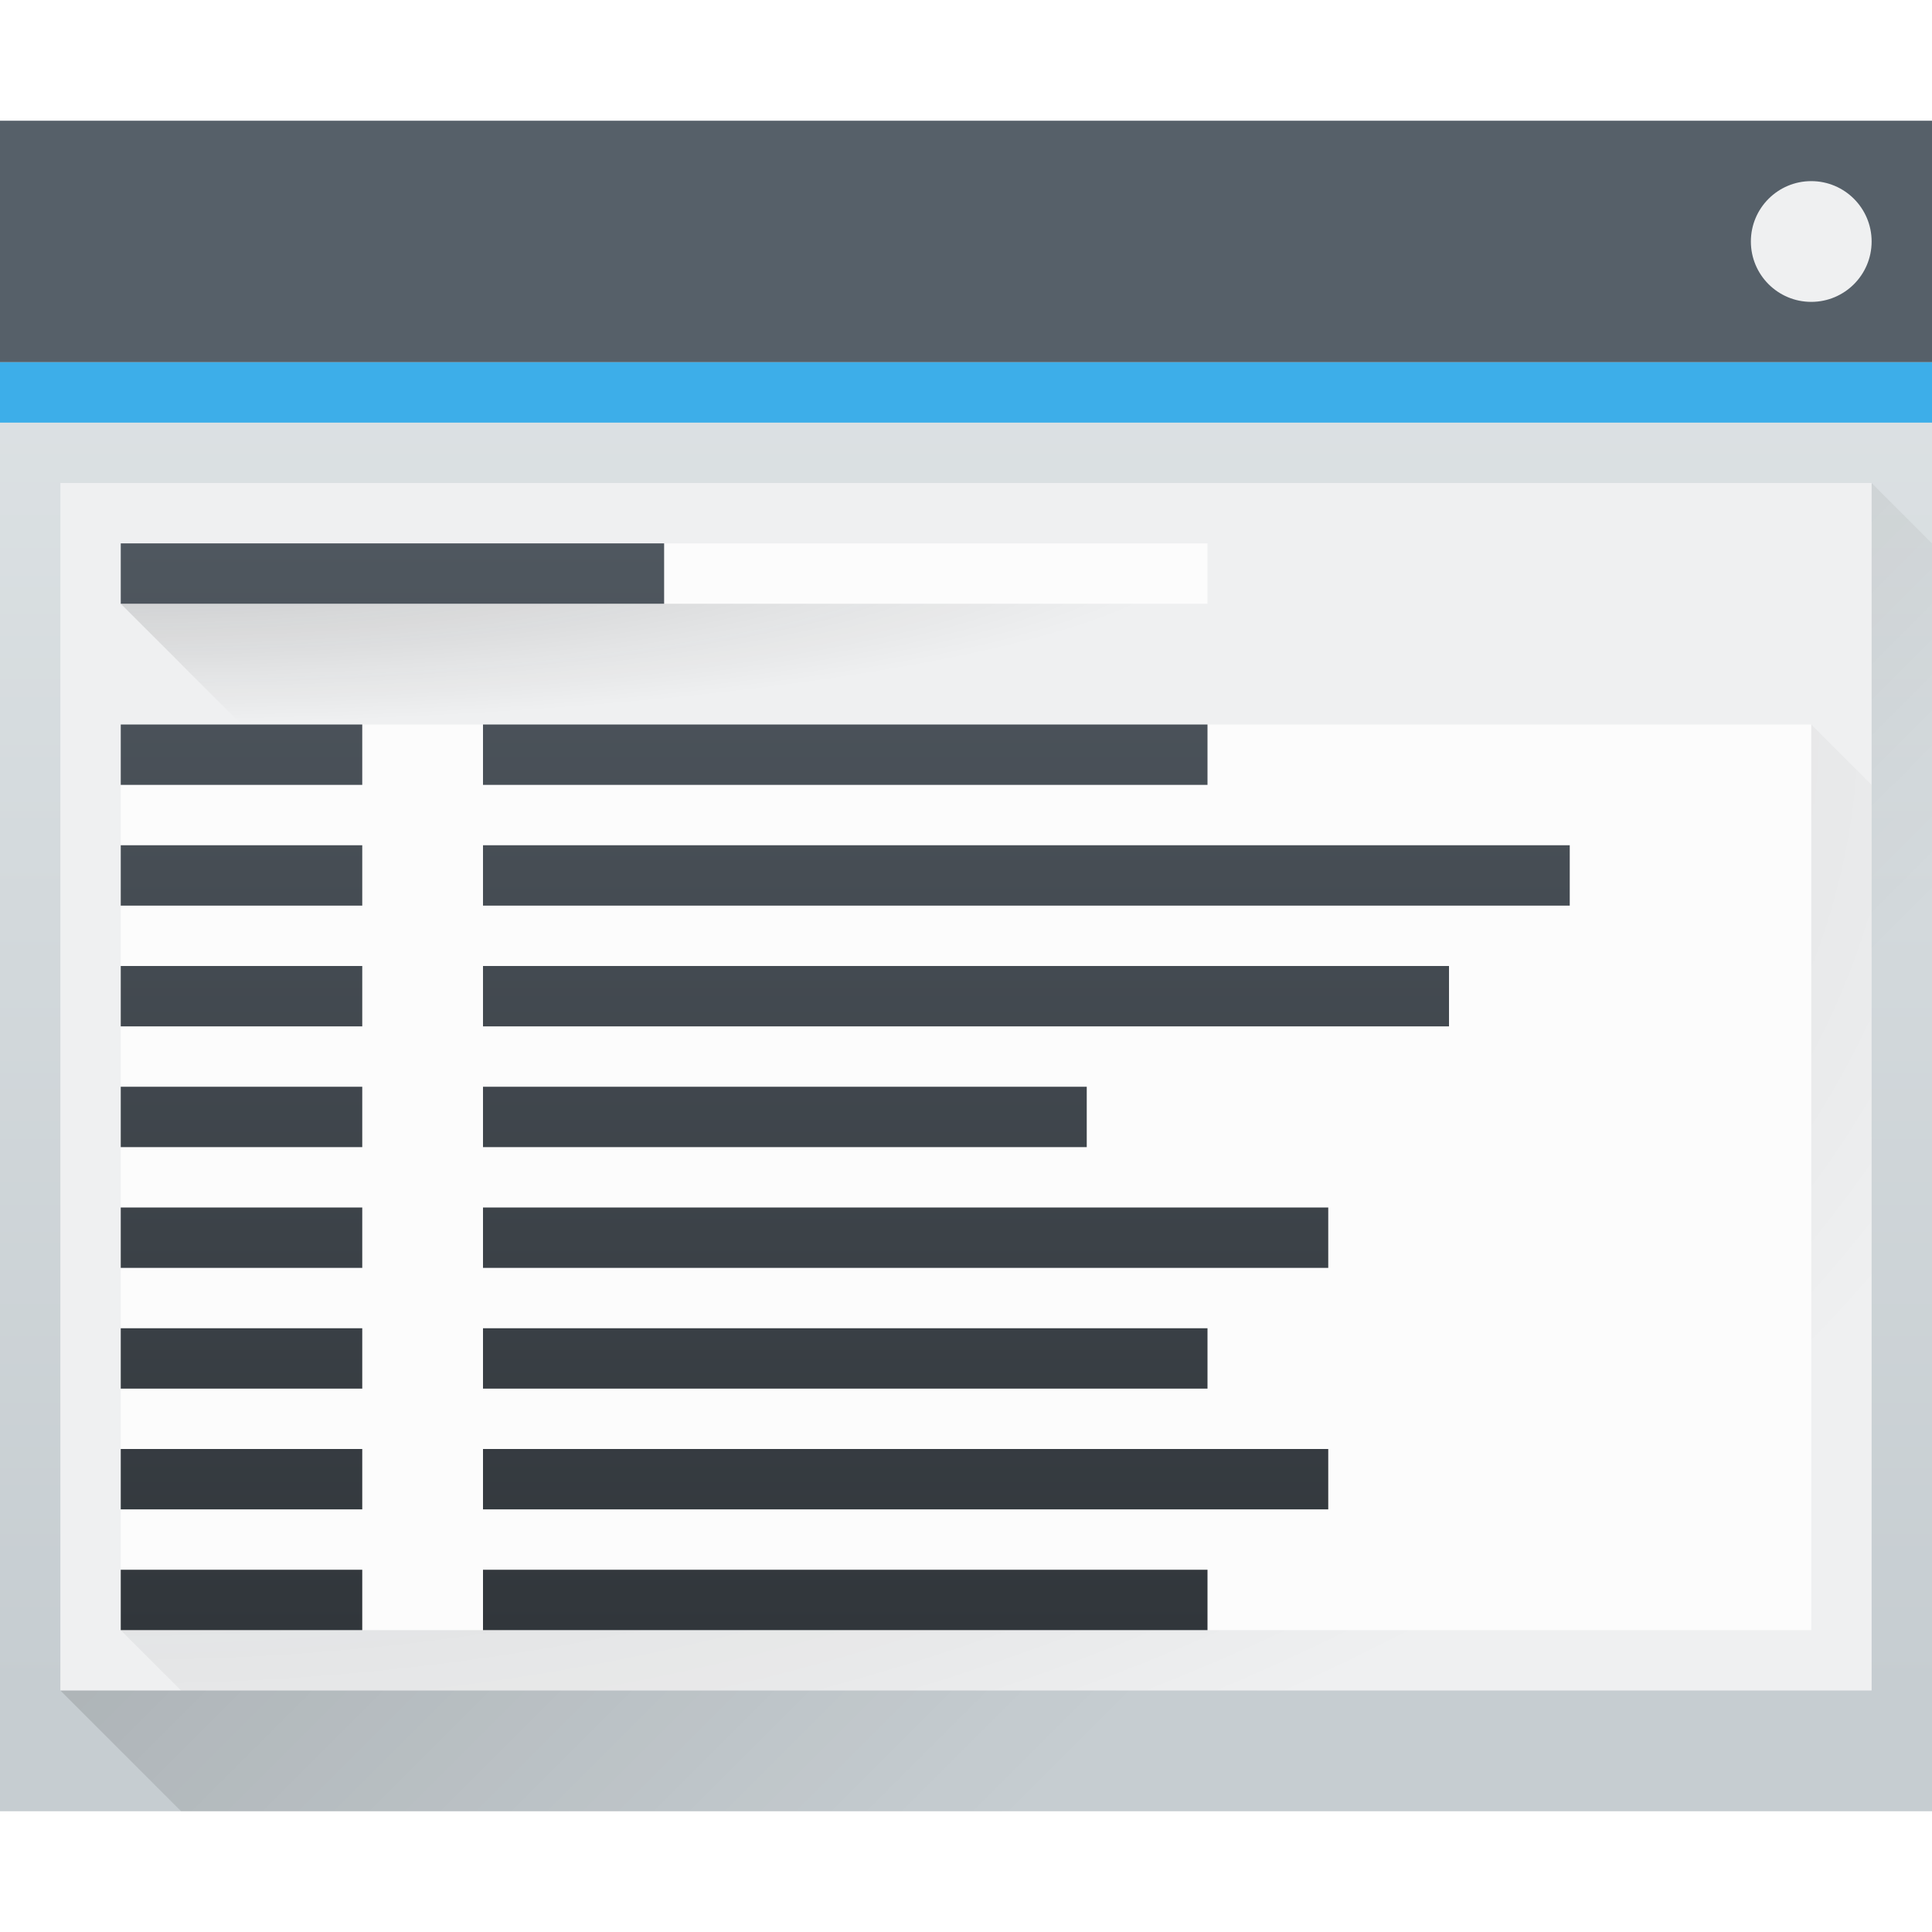
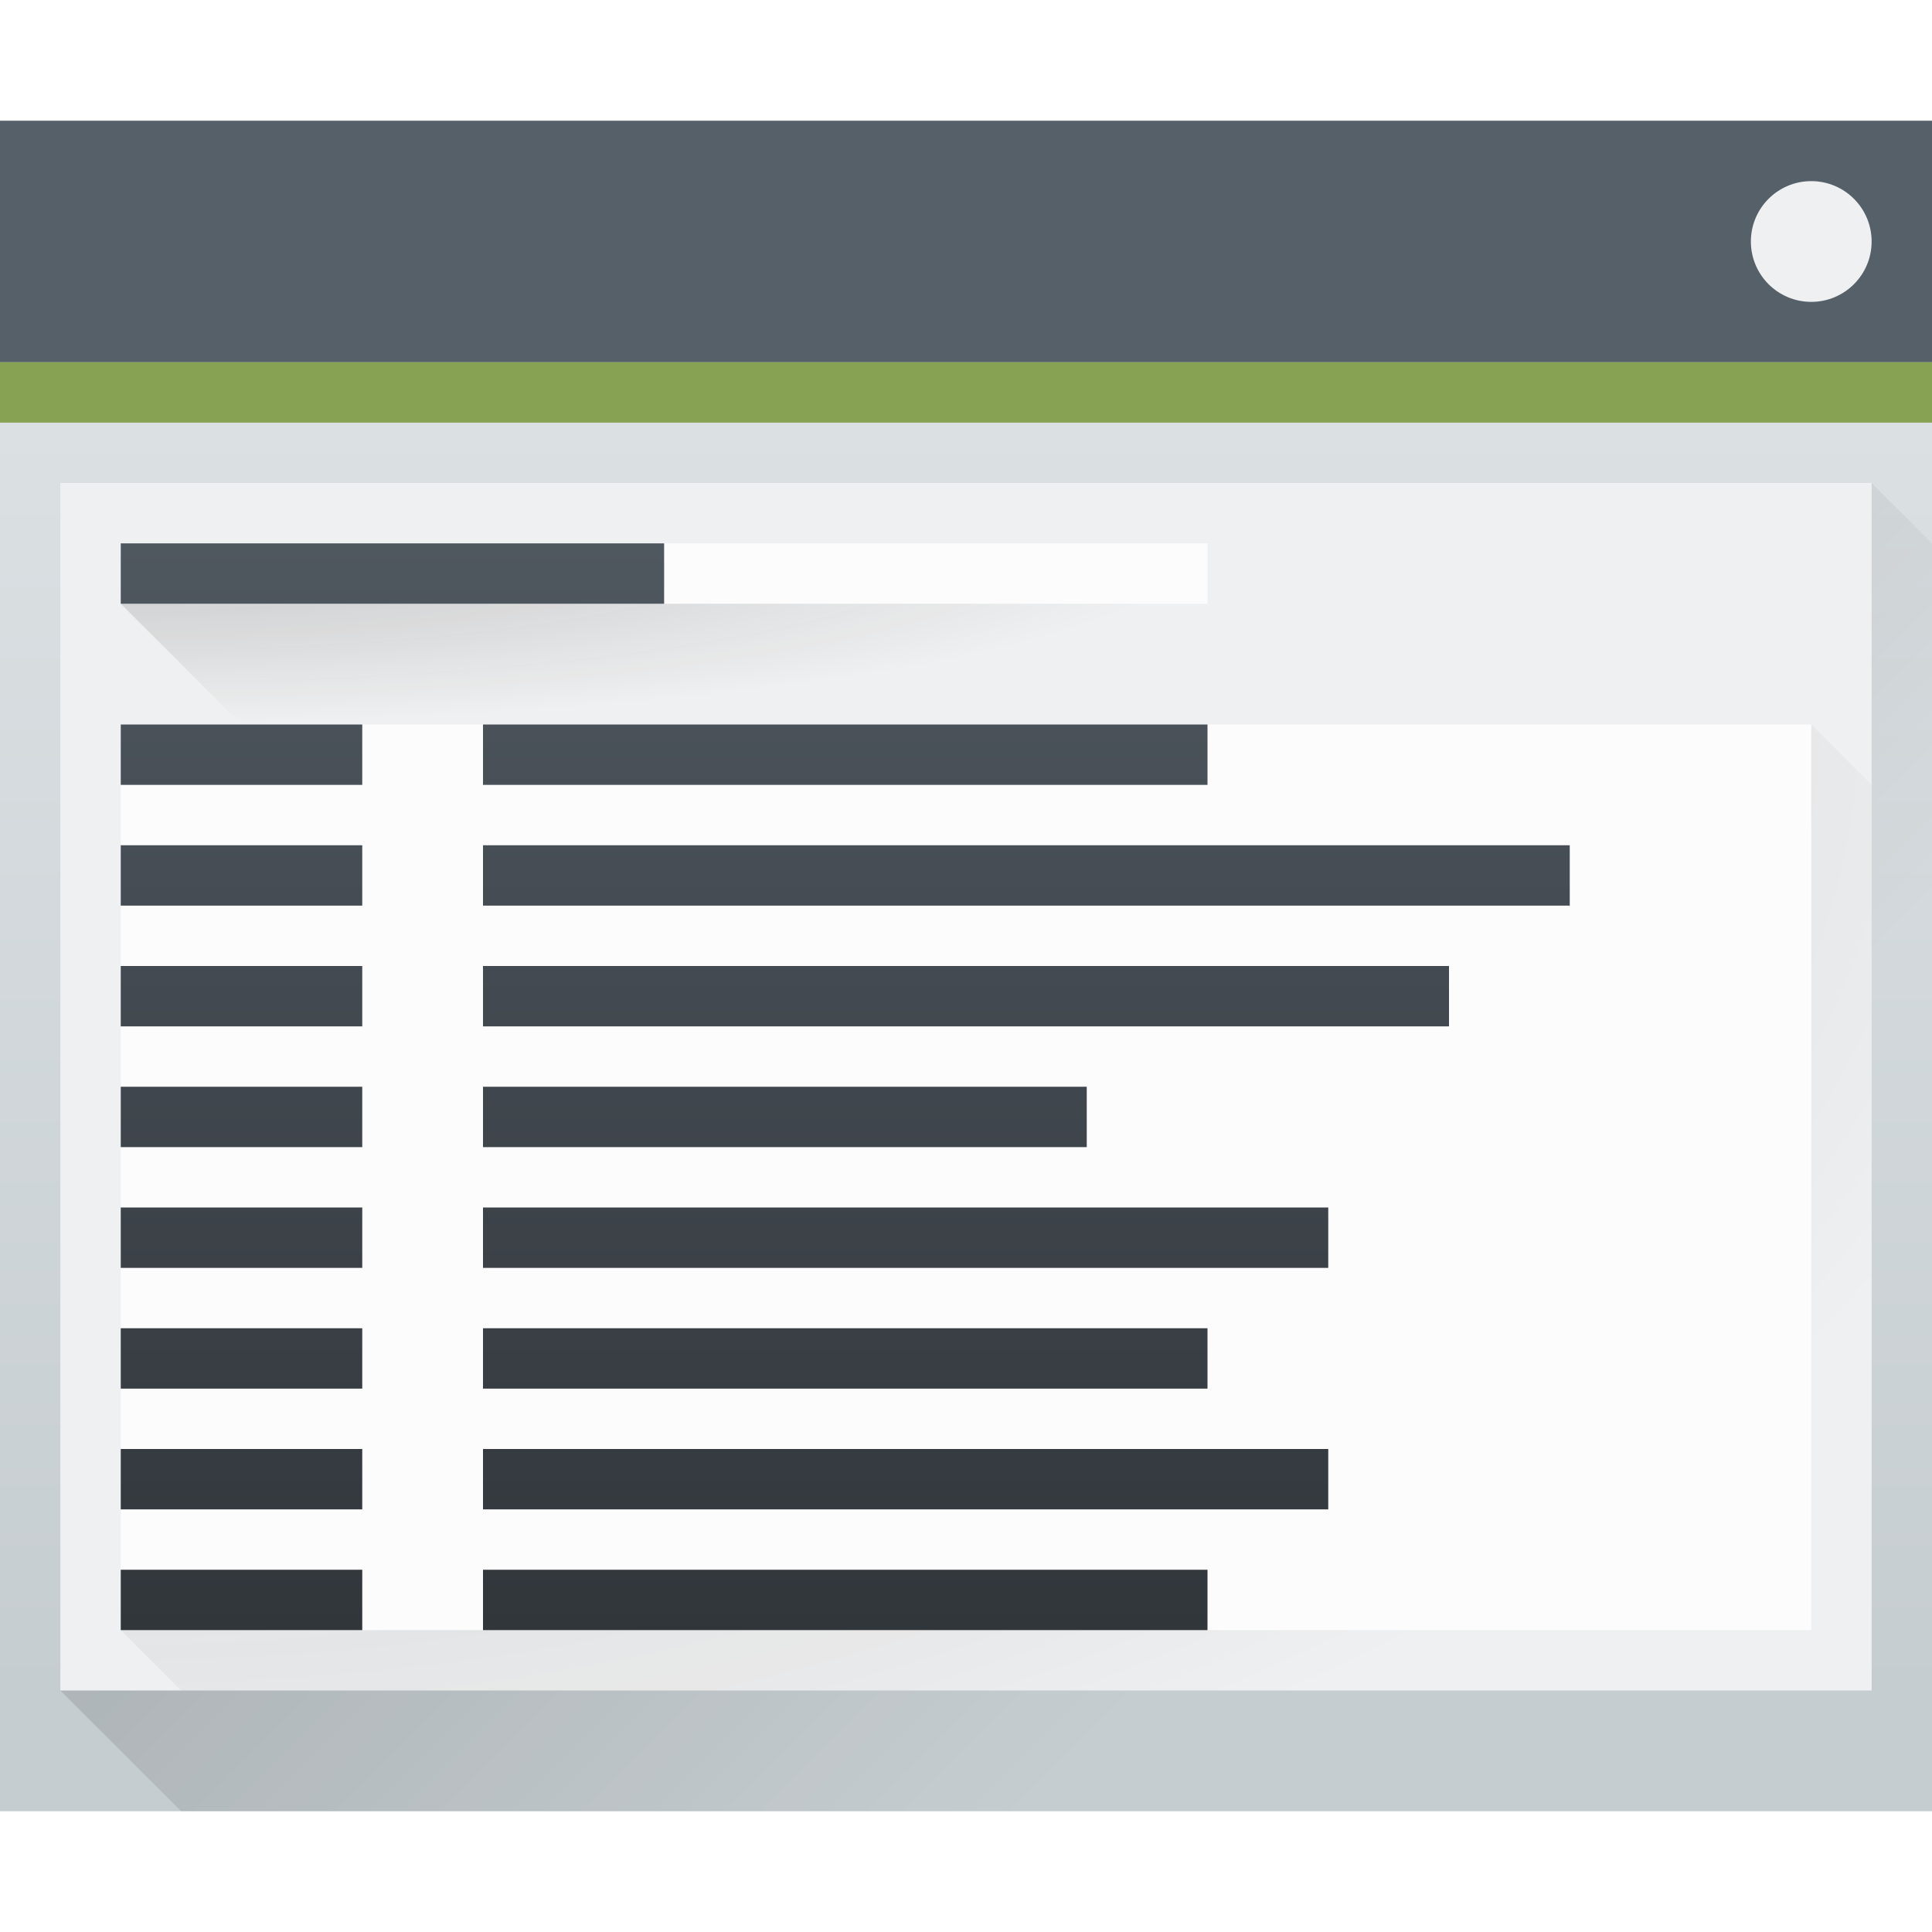
<svg xmlns="http://www.w3.org/2000/svg" xmlns:xlink="http://www.w3.org/1999/xlink" height="32" width="32">
  <linearGradient id="f" gradientUnits="userSpaceOnUse" x1="2" x2="2" y1="27" y2="9">
    <stop offset="0" stop-color="#31363b" />
    <stop offset="1" stop-color="#4f575f" />
  </linearGradient>
  <linearGradient id="a">
    <stop offset="0" stop-color="#292c2f" />
    <stop offset="1" stop-opacity="0" />
  </linearGradient>
  <radialGradient id="e" cx="12" cy="1" gradientTransform="matrix(0 .31579 -1.89476 -.00005 3.895 5.21)" gradientUnits="userSpaceOnUse" r="9.5" xlink:href="#a" />
  <radialGradient id="d" cx="2" cy="5.5" gradientTransform="matrix(0 1.37931 -2.27586 0 14.517 9.241)" gradientUnits="userSpaceOnUse" r="14.5" xlink:href="#a" />
  <linearGradient id="b" gradientTransform="matrix(.66667 0 0 .63518 -256.381 -317.28)" gradientUnits="userSpaceOnUse" x2="0" y1="543.798" y2="502.655">
    <stop offset="0" stop-color="#c6cdd1" />
    <stop offset="1" stop-color="#e0e5e7" />
  </linearGradient>
  <linearGradient id="c" gradientUnits="userSpaceOnUse" x1="7" x2="22" y1="10" y2="25">
    <stop offset="0" />
    <stop offset="1" stop-opacity="0" />
  </linearGradient>
  <path d="M0 2h32v28H0z" fill="url(#b)" />
  <path d="M1 28L31 8l1 1v21H3z" fill="url(#c)" fill-rule="evenodd" opacity=".2" />
  <path d="M0 2h32v4H0z" fill="#566069" />
-   <path d="M0 6h32v1H0z" fill="#3daee9" />
+   <path d="M0 6h32v1H0z" fill="#87a252" />
  <path d="M1 8h30v20H1z" fill="#eff0f1" />
  <rect fill="#eff0f1" height="2" rx="1" width="2" x="29" y="3" />
  <path d="M2 27l1 1h28V13l-1-1z" fill="url(#d)" opacity=".2" />
  <path d="M2 12h28v15H2z" fill="#fcfcfc" />
  <path d="M2 10l2 2h16v-2l-1-1z" fill="url(#e)" opacity=".2" />
  <path d="M2 9h18v1H2z" fill="#fcfcfc" />
  <path d="M2 9h9v1H2zm0 17h4v1H2zm6 0h12v1H8zm-6-2h4v1H2zm6 0h14v1H8zm-6-2h4v1H2zm6 0h12v1H8zm-6-2h4v1H2zm6 0h14v1H8zm-6-2h4v1H2zm6 0h10v1H8zm-6-2h4v1H2zm6 0h16v1H8zm-6-2h4v1H2zm6 0h18v1H8zm-6-2h4v1H2zm6 0h12v1H8z" fill="url(#f)" />
</svg>
